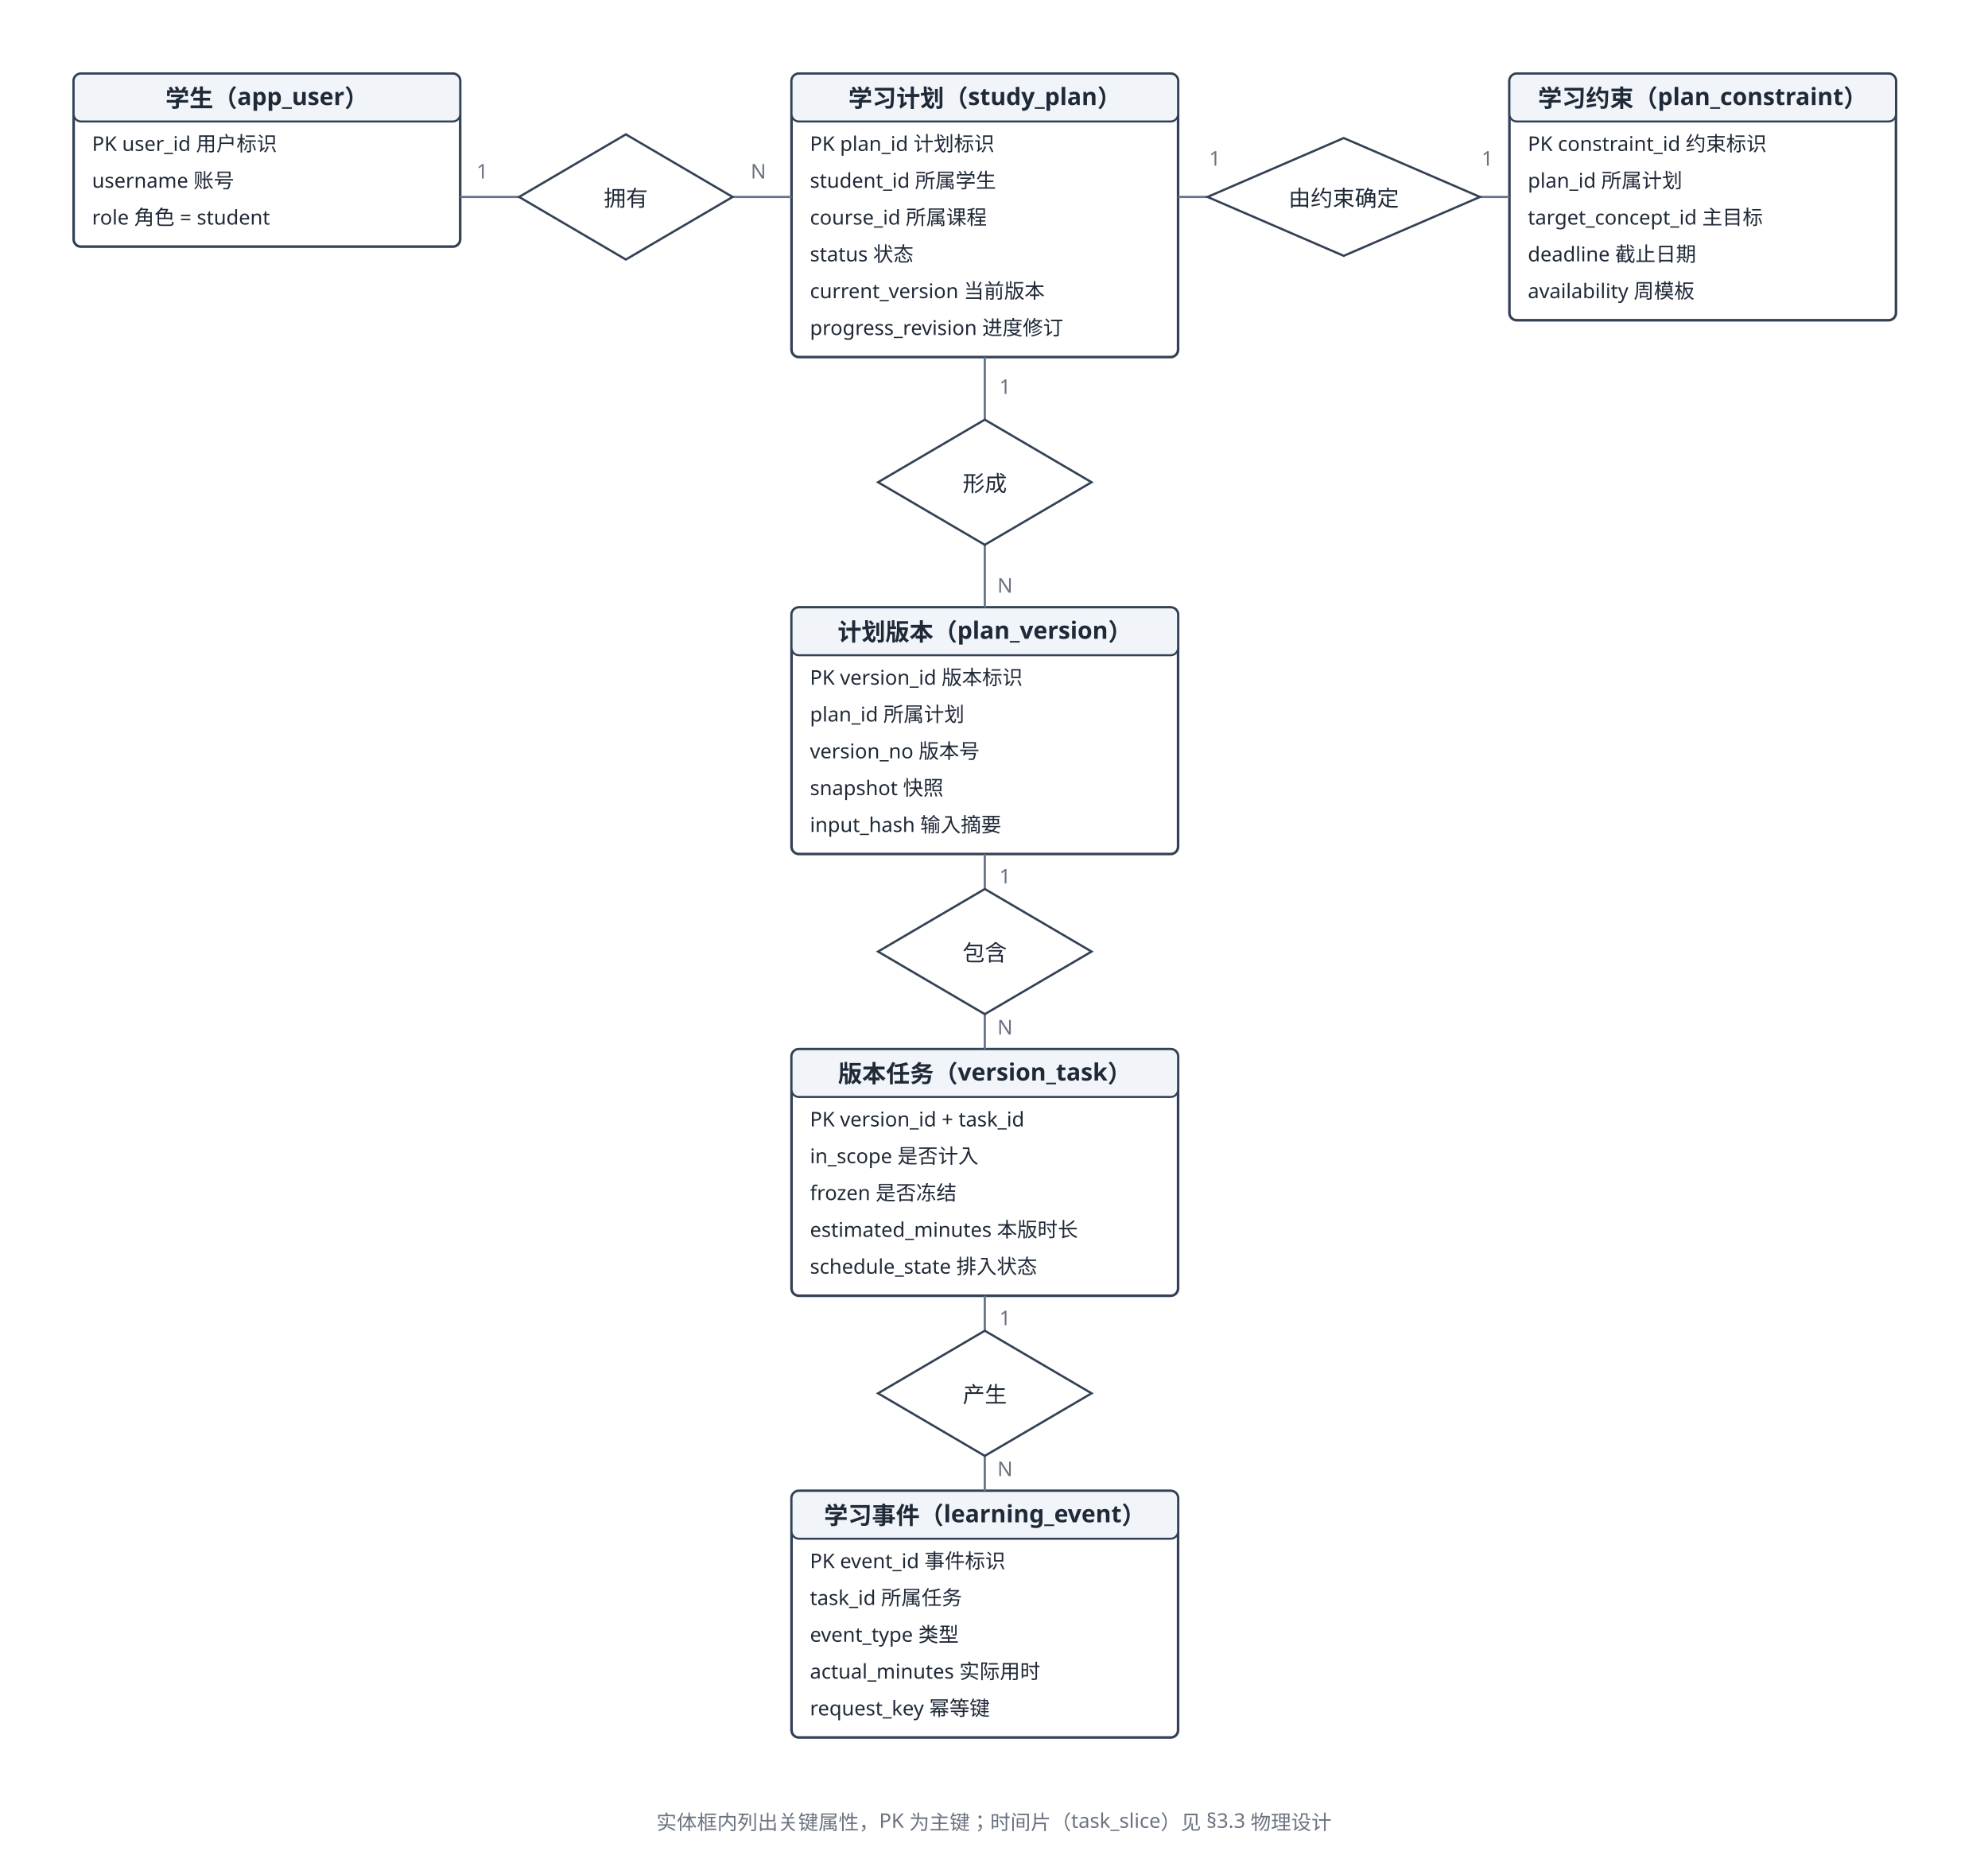
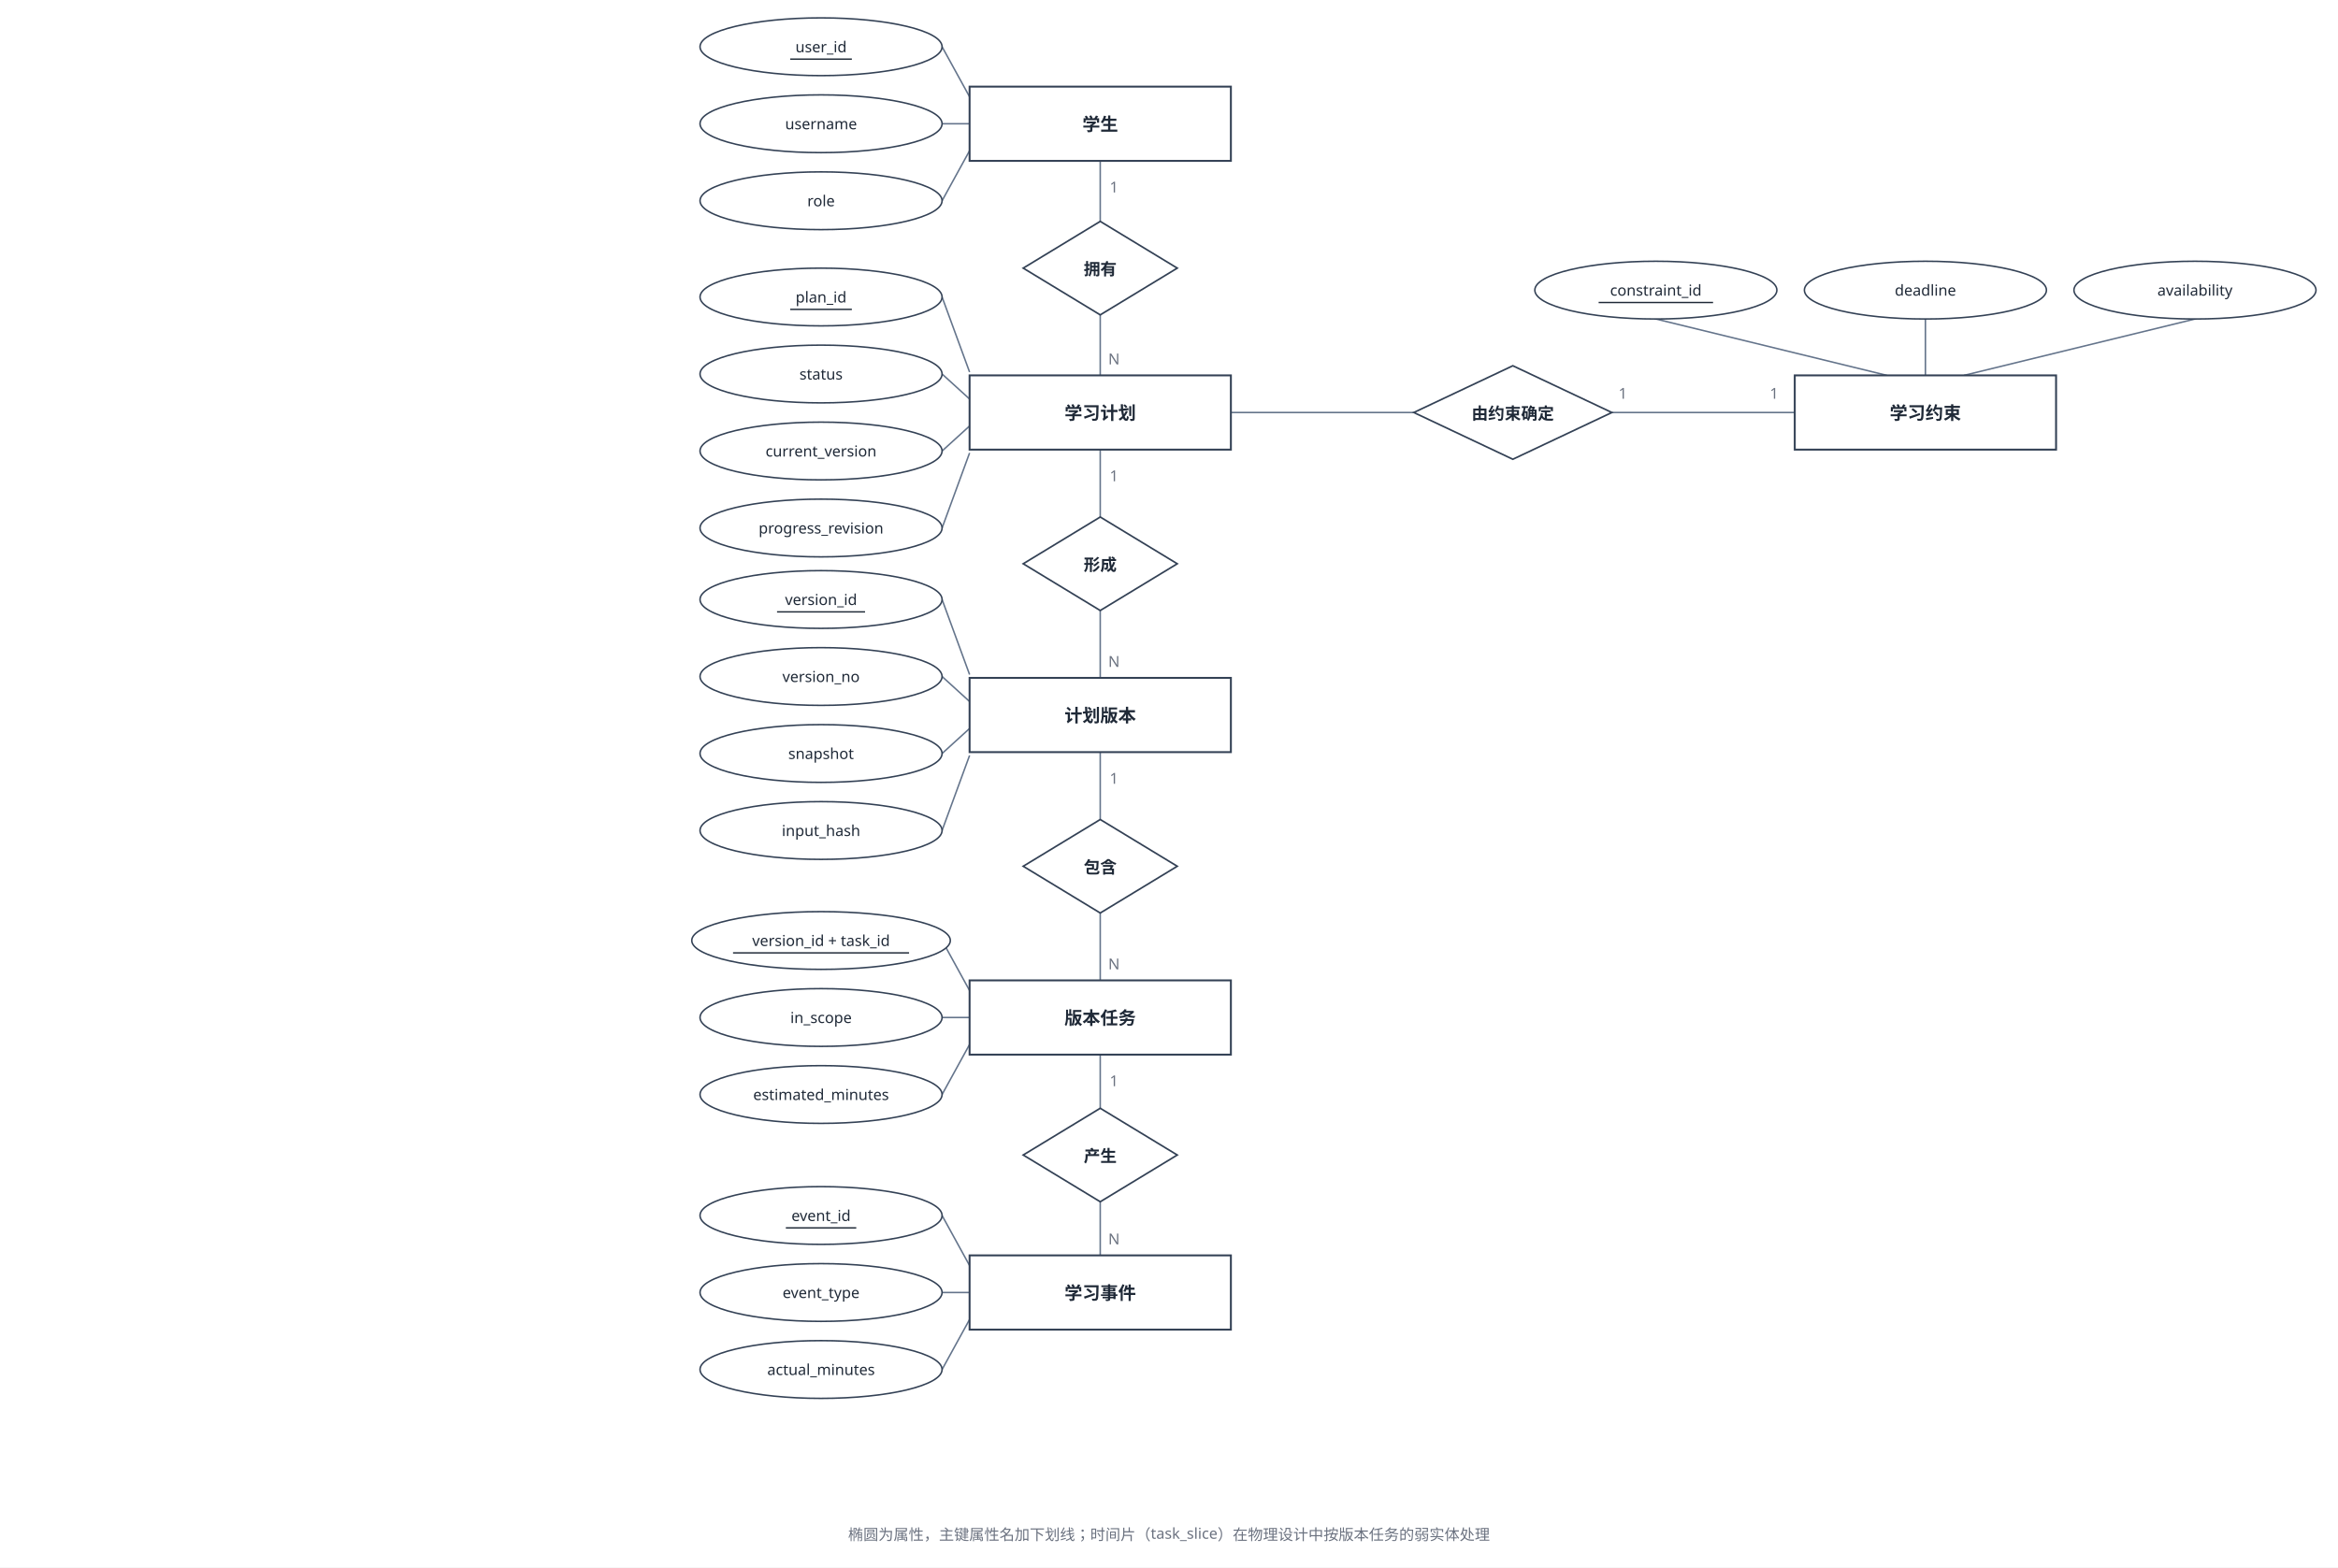
- <svg xmlns="http://www.w3.org/2000/svg" width="1080" height="1010" viewBox="0 0 1080 1010">
-   <rect width="1080" height="1010" fill="#ffffff" />
-   <rect x="40" y="40" width="210" height="94" rx="4" fill="#ffffff" stroke="#334155" stroke-width="1.4" />
-   <rect x="40" y="40" width="210" height="26" rx="4" fill="#f1f5f9" stroke="#334155" stroke-width="1.1" />
-   <text x="145.0" y="58.0" font-family="Microsoft YaHei, SimHei, sans-serif" font-size="13" fill="#1f2937" text-anchor="middle" font-weight="bold">学生（app_user）</text>
-   <text x="50.0" y="82.0" font-family="Microsoft YaHei, SimHei, sans-serif" font-size="11" fill="#1f2937" text-anchor="start">PK user_id 用户标识</text>
-   <text x="50.0" y="102.0" font-family="Microsoft YaHei, SimHei, sans-serif" font-size="11" fill="#1f2937" text-anchor="start">username 账号</text>
-   <text x="50.0" y="122.0" font-family="Microsoft YaHei, SimHei, sans-serif" font-size="11" fill="#1f2937" text-anchor="start">role 角色 = student</text>
-   <rect x="430" y="40" width="210" height="154" rx="4" fill="#ffffff" stroke="#334155" stroke-width="1.4" />
-   <rect x="430" y="40" width="210" height="26" rx="4" fill="#f1f5f9" stroke="#334155" stroke-width="1.1" />
-   <text x="535.0" y="58.0" font-family="Microsoft YaHei, SimHei, sans-serif" font-size="13" fill="#1f2937" text-anchor="middle" font-weight="bold">学习计划（study_plan）</text>
-   <text x="440.0" y="82.0" font-family="Microsoft YaHei, SimHei, sans-serif" font-size="11" fill="#1f2937" text-anchor="start">PK plan_id 计划标识</text>
-   <text x="440.0" y="102.0" font-family="Microsoft YaHei, SimHei, sans-serif" font-size="11" fill="#1f2937" text-anchor="start">student_id 所属学生</text>
-   <text x="440.0" y="122.0" font-family="Microsoft YaHei, SimHei, sans-serif" font-size="11" fill="#1f2937" text-anchor="start">course_id 所属课程</text>
-   <text x="440.0" y="142.0" font-family="Microsoft YaHei, SimHei, sans-serif" font-size="11" fill="#1f2937" text-anchor="start">status 状态</text>
-   <text x="440.0" y="162.0" font-family="Microsoft YaHei, SimHei, sans-serif" font-size="11" fill="#1f2937" text-anchor="start">current_version 当前版本</text>
-   <text x="440.0" y="182.0" font-family="Microsoft YaHei, SimHei, sans-serif" font-size="11" fill="#1f2937" text-anchor="start">progress_revision 进度修订</text>
-   <rect x="820" y="40" width="210" height="134" rx="4" fill="#ffffff" stroke="#334155" stroke-width="1.4" />
-   <rect x="820" y="40" width="210" height="26" rx="4" fill="#f1f5f9" stroke="#334155" stroke-width="1.1" />
-   <text x="925.0" y="58.0" font-family="Microsoft YaHei, SimHei, sans-serif" font-size="13" fill="#1f2937" text-anchor="middle" font-weight="bold">学习约束（plan_constraint）</text>
-   <text x="830.0" y="82.0" font-family="Microsoft YaHei, SimHei, sans-serif" font-size="11" fill="#1f2937" text-anchor="start">PK constraint_id 约束标识</text>
-   <text x="830.0" y="102.0" font-family="Microsoft YaHei, SimHei, sans-serif" font-size="11" fill="#1f2937" text-anchor="start">plan_id 所属计划</text>
-   <text x="830.0" y="122.0" font-family="Microsoft YaHei, SimHei, sans-serif" font-size="11" fill="#1f2937" text-anchor="start">target_concept_id 主目标</text>
-   <text x="830.0" y="142.0" font-family="Microsoft YaHei, SimHei, sans-serif" font-size="11" fill="#1f2937" text-anchor="start">deadline 截止日期</text>
-   <text x="830.0" y="162.0" font-family="Microsoft YaHei, SimHei, sans-serif" font-size="11" fill="#1f2937" text-anchor="start">availability 周模板</text>
-   <rect x="430" y="330" width="210" height="134" rx="4" fill="#ffffff" stroke="#334155" stroke-width="1.4" />
-   <rect x="430" y="330" width="210" height="26" rx="4" fill="#f1f5f9" stroke="#334155" stroke-width="1.1" />
-   <text x="535.0" y="348.0" font-family="Microsoft YaHei, SimHei, sans-serif" font-size="13" fill="#1f2937" text-anchor="middle" font-weight="bold">计划版本（plan_version）</text>
-   <text x="440.0" y="372.0" font-family="Microsoft YaHei, SimHei, sans-serif" font-size="11" fill="#1f2937" text-anchor="start">PK version_id 版本标识</text>
-   <text x="440.0" y="392.0" font-family="Microsoft YaHei, SimHei, sans-serif" font-size="11" fill="#1f2937" text-anchor="start">plan_id 所属计划</text>
-   <text x="440.0" y="412.0" font-family="Microsoft YaHei, SimHei, sans-serif" font-size="11" fill="#1f2937" text-anchor="start">version_no 版本号</text>
-   <text x="440.0" y="432.0" font-family="Microsoft YaHei, SimHei, sans-serif" font-size="11" fill="#1f2937" text-anchor="start">snapshot 快照</text>
-   <text x="440.0" y="452.0" font-family="Microsoft YaHei, SimHei, sans-serif" font-size="11" fill="#1f2937" text-anchor="start">input_hash 输入摘要</text>
-   <rect x="430" y="570" width="210" height="134" rx="4" fill="#ffffff" stroke="#334155" stroke-width="1.4" />
-   <rect x="430" y="570" width="210" height="26" rx="4" fill="#f1f5f9" stroke="#334155" stroke-width="1.1" />
-   <text x="535.0" y="588.0" font-family="Microsoft YaHei, SimHei, sans-serif" font-size="13" fill="#1f2937" text-anchor="middle" font-weight="bold">版本任务（version_task）</text>
-   <text x="440.0" y="612.0" font-family="Microsoft YaHei, SimHei, sans-serif" font-size="11" fill="#1f2937" text-anchor="start">PK version_id + task_id</text>
-   <text x="440.0" y="632.0" font-family="Microsoft YaHei, SimHei, sans-serif" font-size="11" fill="#1f2937" text-anchor="start">in_scope 是否计入</text>
-   <text x="440.0" y="652.0" font-family="Microsoft YaHei, SimHei, sans-serif" font-size="11" fill="#1f2937" text-anchor="start">frozen 是否冻结</text>
-   <text x="440.0" y="672.0" font-family="Microsoft YaHei, SimHei, sans-serif" font-size="11" fill="#1f2937" text-anchor="start">estimated_minutes 本版时长</text>
-   <text x="440.0" y="692.0" font-family="Microsoft YaHei, SimHei, sans-serif" font-size="11" fill="#1f2937" text-anchor="start">schedule_state 排入状态</text>
-   <rect x="430" y="810" width="210" height="134" rx="4" fill="#ffffff" stroke="#334155" stroke-width="1.4" />
-   <rect x="430" y="810" width="210" height="26" rx="4" fill="#f1f5f9" stroke="#334155" stroke-width="1.1" />
-   <text x="535.0" y="828.0" font-family="Microsoft YaHei, SimHei, sans-serif" font-size="13" fill="#1f2937" text-anchor="middle" font-weight="bold">学习事件（learning_event）</text>
-   <text x="440.0" y="852.0" font-family="Microsoft YaHei, SimHei, sans-serif" font-size="11" fill="#1f2937" text-anchor="start">PK event_id 事件标识</text>
-   <text x="440.0" y="872.0" font-family="Microsoft YaHei, SimHei, sans-serif" font-size="11" fill="#1f2937" text-anchor="start">task_id 所属任务</text>
-   <text x="440.0" y="892.0" font-family="Microsoft YaHei, SimHei, sans-serif" font-size="11" fill="#1f2937" text-anchor="start">event_type 类型</text>
-   <text x="440.0" y="912.0" font-family="Microsoft YaHei, SimHei, sans-serif" font-size="11" fill="#1f2937" text-anchor="start">actual_minutes 实际用时</text>
-   <text x="440.0" y="932.0" font-family="Microsoft YaHei, SimHei, sans-serif" font-size="11" fill="#1f2937" text-anchor="start">request_key 幂等键</text>
-   <path d="M 250.0 107.0 L 282.0 107.0" fill="none" stroke="#64748b" stroke-width="1.2" />
-   <path d="M 398.0 107.0 L 430.0 107.0" fill="none" stroke="#64748b" stroke-width="1.2" />
-   <text x="262.0" y="97.0" font-family="Microsoft YaHei, SimHei, sans-serif" font-size="11" fill="#6b7280" text-anchor="middle">1</text>
-   <text x="412.0" y="97.0" font-family="Microsoft YaHei, SimHei, sans-serif" font-size="11" fill="#6b7280" text-anchor="middle">N</text>
-   <path d="M 640.0 107.0 L 656.0 107.0" fill="none" stroke="#64748b" stroke-width="1.2" />
-   <path d="M 804.0 107.0 L 820.0 107.0" fill="none" stroke="#64748b" stroke-width="1.2" />
-   <text x="660.0" y="90.0" font-family="Microsoft YaHei, SimHei, sans-serif" font-size="11" fill="#6b7280" text-anchor="middle">1</text>
-   <text x="808.0" y="90.0" font-family="Microsoft YaHei, SimHei, sans-serif" font-size="11" fill="#6b7280" text-anchor="middle">1</text>
-   <path d="M 535.0 194.0 L 535.0 228.0" fill="none" stroke="#64748b" stroke-width="1.2" />
-   <path d="M 535.0 296.0 L 535.0 330.0" fill="none" stroke="#64748b" stroke-width="1.2" />
-   <text x="546.0" y="214.0" font-family="Microsoft YaHei, SimHei, sans-serif" font-size="11" fill="#6b7280" text-anchor="middle">1</text>
-   <text x="546.0" y="322.0" font-family="Microsoft YaHei, SimHei, sans-serif" font-size="11" fill="#6b7280" text-anchor="middle">N</text>
-   <path d="M 535.0 464.0 L 535.0 483.0" fill="none" stroke="#64748b" stroke-width="1.2" />
-   <path d="M 535.0 551.0 L 535.0 570.0" fill="none" stroke="#64748b" stroke-width="1.2" />
-   <text x="546.0" y="480.0" font-family="Microsoft YaHei, SimHei, sans-serif" font-size="11" fill="#6b7280" text-anchor="middle">1</text>
-   <text x="546.0" y="562.0" font-family="Microsoft YaHei, SimHei, sans-serif" font-size="11" fill="#6b7280" text-anchor="middle">N</text>
-   <path d="M 535.0 704.0 L 535.0 723.0" fill="none" stroke="#64748b" stroke-width="1.2" />
-   <path d="M 535.0 791.0 L 535.0 810.0" fill="none" stroke="#64748b" stroke-width="1.2" />
-   <text x="546.0" y="720.0" font-family="Microsoft YaHei, SimHei, sans-serif" font-size="11" fill="#6b7280" text-anchor="middle">1</text>
-   <text x="546.0" y="802.0" font-family="Microsoft YaHei, SimHei, sans-serif" font-size="11" fill="#6b7280" text-anchor="middle">N</text>
-   <text x="540.0" y="994.0" font-family="Microsoft YaHei, SimHei, sans-serif" font-size="11" fill="#6b7280" text-anchor="middle">实体框内列出关键属性，PK 为主键；时间片（task_slice）见 §3.3 物理设计</text>
-   <path d="M 340 73 L 398 107 L 340 141 L 282 107 Z" fill="#ffffff" stroke="#334155" stroke-width="1.2" />
-   <text x="340.0" y="112.0" font-family="Microsoft YaHei, SimHei, sans-serif" font-size="12" fill="#1f2937" text-anchor="middle">拥有</text>
-   <path d="M 730 75 L 804 107 L 730 139 L 656 107 Z" fill="#ffffff" stroke="#334155" stroke-width="1.2" />
-   <text x="730.0" y="112.0" font-family="Microsoft YaHei, SimHei, sans-serif" font-size="12" fill="#1f2937" text-anchor="middle">由约束确定</text>
-   <path d="M 535 228 L 593 262 L 535 296 L 477 262 Z" fill="#ffffff" stroke="#334155" stroke-width="1.2" />
-   <text x="535.0" y="267.0" font-family="Microsoft YaHei, SimHei, sans-serif" font-size="12" fill="#1f2937" text-anchor="middle">形成</text>
-   <path d="M 535 483 L 593 517 L 535 551 L 477 517 Z" fill="#ffffff" stroke="#334155" stroke-width="1.2" />
-   <text x="535.0" y="522.0" font-family="Microsoft YaHei, SimHei, sans-serif" font-size="12" fill="#1f2937" text-anchor="middle">包含</text>
-   <path d="M 535 723 L 593 757 L 535 791 L 477 757 Z" fill="#ffffff" stroke="#334155" stroke-width="1.2" />
-   <text x="535.0" y="762.0" font-family="Microsoft YaHei, SimHei, sans-serif" font-size="12" fill="#1f2937" text-anchor="middle">产生</text>
+ <svg xmlns="http://www.w3.org/2000/svg" width="1700" height="1140" viewBox="0 0 1700 1140">
+   <rect width="1700" height="1140" fill="#ffffff" />
+   <path d="M 705.0 70.4 L 685.0 34.0" fill="none" stroke="#64748b" stroke-width="1.1" />
+   <path d="M 705.0 90.0 L 685.0 90.0" fill="none" stroke="#64748b" stroke-width="1.1" />
+   <path d="M 705.0 109.6 L 685.0 146.0" fill="none" stroke="#64748b" stroke-width="1.1" />
+   <path d="M 705.0 270.6 L 685.0 216.0" fill="none" stroke="#64748b" stroke-width="1.1" />
+   <path d="M 705.0 290.2 L 685.0 272.0" fill="none" stroke="#64748b" stroke-width="1.1" />
+   <path d="M 705.0 309.8 L 685.0 328.0" fill="none" stroke="#64748b" stroke-width="1.1" />
+   <path d="M 705.0 329.4 L 685.0 384.0" fill="none" stroke="#64748b" stroke-width="1.1" />
+   <path d="M 705.0 490.6 L 685.0 436.0" fill="none" stroke="#64748b" stroke-width="1.1" />
+   <path d="M 705.0 510.2 L 685.0 492.0" fill="none" stroke="#64748b" stroke-width="1.1" />
+   <path d="M 705.0 529.8 L 685.0 548.0" fill="none" stroke="#64748b" stroke-width="1.1" />
+   <path d="M 705.0 549.4 L 685.0 604.0" fill="none" stroke="#64748b" stroke-width="1.1" />
+   <path d="M 705.0 720.4 L 685.0 684.0" fill="none" stroke="#64748b" stroke-width="1.1" />
+   <path d="M 705.0 740.0 L 685.0 740.0" fill="none" stroke="#64748b" stroke-width="1.1" />
+   <path d="M 705.0 759.6 L 685.0 796.0" fill="none" stroke="#64748b" stroke-width="1.1" />
+   <path d="M 705.0 920.4 L 685.0 884.0" fill="none" stroke="#64748b" stroke-width="1.1" />
+   <path d="M 705.0 940.0 L 685.0 940.0" fill="none" stroke="#64748b" stroke-width="1.1" />
+   <path d="M 705.0 959.6 L 685.0 996.0" fill="none" stroke="#64748b" stroke-width="1.1" />
+   <path d="M 1372.0 273.0 L 1204.0 232.0" fill="none" stroke="#64748b" stroke-width="1.1" />
+   <path d="M 1400.0 273.0 L 1400.0 232.0" fill="none" stroke="#64748b" stroke-width="1.1" />
+   <path d="M 1428.0 273.0 L 1596.0 232.0" fill="none" stroke="#64748b" stroke-width="1.1" />
+   <path d="M 800.0 117.0 L 800.0 161.0" fill="none" stroke="#64748b" stroke-width="1.1" />
+   <path d="M 800.0 229.0 L 800.0 273.0" fill="none" stroke="#64748b" stroke-width="1.1" />
+   <path d="M 800.0 327.0 L 800.0 376.0" fill="none" stroke="#64748b" stroke-width="1.1" />
+   <path d="M 800.0 444.0 L 800.0 493.0" fill="none" stroke="#64748b" stroke-width="1.1" />
+   <path d="M 800.0 547.0 L 800.0 596.0" fill="none" stroke="#64748b" stroke-width="1.1" />
+   <path d="M 800.0 664.0 L 800.0 713.0" fill="none" stroke="#64748b" stroke-width="1.1" />
+   <path d="M 800.0 767.0 L 800.0 806.0" fill="none" stroke="#64748b" stroke-width="1.1" />
+   <path d="M 800.0 874.0 L 800.0 913.0" fill="none" stroke="#64748b" stroke-width="1.1" />
+   <path d="M 895.0 300.0 L 1028.0 300.0" fill="none" stroke="#64748b" stroke-width="1.1" />
+   <path d="M 1172.0 300.0 L 1305.0 300.0" fill="none" stroke="#64748b" stroke-width="1.1" />
+   <rect x="705" y="63" width="190" height="54" fill="#ffffff" stroke="#334155" stroke-width="1.4" />
+   <ellipse cx="597" cy="34" rx="88" ry="21" fill="#ffffff" stroke="#334155" stroke-width="1.1" />
+   <path d="M 574.6 43.0 L 619.4 43.0" stroke="#1f2937" stroke-width="1" />
+   <ellipse cx="597" cy="90" rx="88" ry="21" fill="#ffffff" stroke="#334155" stroke-width="1.1" />
+   <ellipse cx="597" cy="146" rx="88" ry="21" fill="#ffffff" stroke="#334155" stroke-width="1.1" />
+   <rect x="705" y="273" width="190" height="54" fill="#ffffff" stroke="#334155" stroke-width="1.4" />
+   <ellipse cx="597" cy="216" rx="88" ry="21" fill="#ffffff" stroke="#334155" stroke-width="1.1" />
+   <path d="M 574.6 225.0 L 619.4 225.0" stroke="#1f2937" stroke-width="1" />
+   <ellipse cx="597" cy="272" rx="88" ry="21" fill="#ffffff" stroke="#334155" stroke-width="1.1" />
+   <ellipse cx="597" cy="328" rx="88" ry="21" fill="#ffffff" stroke="#334155" stroke-width="1.1" />
+   <ellipse cx="597" cy="384" rx="88" ry="21" fill="#ffffff" stroke="#334155" stroke-width="1.1" />
+   <rect x="705" y="493" width="190" height="54" fill="#ffffff" stroke="#334155" stroke-width="1.4" />
+   <ellipse cx="597" cy="436" rx="88" ry="21" fill="#ffffff" stroke="#334155" stroke-width="1.1" />
+   <path d="M 565.0 445.0 L 629.0 445.0" stroke="#1f2937" stroke-width="1" />
+   <ellipse cx="597" cy="492" rx="88" ry="21" fill="#ffffff" stroke="#334155" stroke-width="1.1" />
+   <ellipse cx="597" cy="548" rx="88" ry="21" fill="#ffffff" stroke="#334155" stroke-width="1.1" />
+   <ellipse cx="597" cy="604" rx="88" ry="21" fill="#ffffff" stroke="#334155" stroke-width="1.1" />
+   <rect x="705" y="713" width="190" height="54" fill="#ffffff" stroke="#334155" stroke-width="1.4" />
+   <ellipse cx="597" cy="684" rx="94" ry="21" fill="#ffffff" stroke="#334155" stroke-width="1.1" />
+   <path d="M 533.0 693.0 L 661.0 693.0" stroke="#1f2937" stroke-width="1" />
+   <ellipse cx="597" cy="740" rx="88" ry="21" fill="#ffffff" stroke="#334155" stroke-width="1.1" />
+   <ellipse cx="597" cy="796" rx="88" ry="21" fill="#ffffff" stroke="#334155" stroke-width="1.1" />
+   <rect x="705" y="913" width="190" height="54" fill="#ffffff" stroke="#334155" stroke-width="1.4" />
+   <ellipse cx="597" cy="884" rx="88" ry="21" fill="#ffffff" stroke="#334155" stroke-width="1.1" />
+   <path d="M 571.4 893.0 L 622.6 893.0" stroke="#1f2937" stroke-width="1" />
+   <ellipse cx="597" cy="940" rx="88" ry="21" fill="#ffffff" stroke="#334155" stroke-width="1.1" />
+   <ellipse cx="597" cy="996" rx="88" ry="21" fill="#ffffff" stroke="#334155" stroke-width="1.1" />
+   <rect x="1305" y="273" width="190" height="54" fill="#ffffff" stroke="#334155" stroke-width="1.4" />
+   <ellipse cx="1204" cy="211" rx="88" ry="21" fill="#ffffff" stroke="#334155" stroke-width="1.1" />
+   <path d="M 1162.4 220.0 L 1245.6 220.0" stroke="#1f2937" stroke-width="1" />
+   <ellipse cx="1400" cy="211" rx="88" ry="21" fill="#ffffff" stroke="#334155" stroke-width="1.1" />
+   <ellipse cx="1596" cy="211" rx="88" ry="21" fill="#ffffff" stroke="#334155" stroke-width="1.1" />
+   <path d="M 800 161 L 856 195 L 800 229 L 744 195 Z" fill="#ffffff" stroke="#334155" stroke-width="1.2" />
+   <path d="M 800 376 L 856 410 L 800 444 L 744 410 Z" fill="#ffffff" stroke="#334155" stroke-width="1.2" />
+   <path d="M 800 596 L 856 630 L 800 664 L 744 630 Z" fill="#ffffff" stroke="#334155" stroke-width="1.2" />
+   <path d="M 800 806 L 856 840 L 800 874 L 744 840 Z" fill="#ffffff" stroke="#334155" stroke-width="1.2" />
+   <path d="M 1100 266 L 1172 300 L 1100 334 L 1028 300 Z" fill="#ffffff" stroke="#334155" stroke-width="1.2" />
+   <text x="800.0" y="95.0" font-family="Microsoft YaHei, SimHei, sans-serif" font-size="13" fill="#1f2937" text-anchor="middle" font-weight="bold">学生</text>
+   <text x="597.0" y="38.0" font-family="Microsoft YaHei, SimHei, sans-serif" font-size="11" fill="#1f2937" text-anchor="middle">user_id</text>
+   <text x="597.0" y="94.0" font-family="Microsoft YaHei, SimHei, sans-serif" font-size="11" fill="#1f2937" text-anchor="middle">username</text>
+   <text x="597.0" y="150.0" font-family="Microsoft YaHei, SimHei, sans-serif" font-size="11" fill="#1f2937" text-anchor="middle">role</text>
+   <text x="800.0" y="305.0" font-family="Microsoft YaHei, SimHei, sans-serif" font-size="13" fill="#1f2937" text-anchor="middle" font-weight="bold">学习计划</text>
+   <text x="597.0" y="220.0" font-family="Microsoft YaHei, SimHei, sans-serif" font-size="11" fill="#1f2937" text-anchor="middle">plan_id</text>
+   <text x="597.0" y="276.0" font-family="Microsoft YaHei, SimHei, sans-serif" font-size="11" fill="#1f2937" text-anchor="middle">status</text>
+   <text x="597.0" y="332.0" font-family="Microsoft YaHei, SimHei, sans-serif" font-size="11" fill="#1f2937" text-anchor="middle">current_version</text>
+   <text x="597.0" y="388.0" font-family="Microsoft YaHei, SimHei, sans-serif" font-size="11" fill="#1f2937" text-anchor="middle">progress_revision</text>
+   <text x="800.0" y="525.0" font-family="Microsoft YaHei, SimHei, sans-serif" font-size="13" fill="#1f2937" text-anchor="middle" font-weight="bold">计划版本</text>
+   <text x="597.0" y="440.0" font-family="Microsoft YaHei, SimHei, sans-serif" font-size="11" fill="#1f2937" text-anchor="middle">version_id</text>
+   <text x="597.0" y="496.0" font-family="Microsoft YaHei, SimHei, sans-serif" font-size="11" fill="#1f2937" text-anchor="middle">version_no</text>
+   <text x="597.0" y="552.0" font-family="Microsoft YaHei, SimHei, sans-serif" font-size="11" fill="#1f2937" text-anchor="middle">snapshot</text>
+   <text x="597.0" y="608.0" font-family="Microsoft YaHei, SimHei, sans-serif" font-size="11" fill="#1f2937" text-anchor="middle">input_hash</text>
+   <text x="800.0" y="745.0" font-family="Microsoft YaHei, SimHei, sans-serif" font-size="13" fill="#1f2937" text-anchor="middle" font-weight="bold">版本任务</text>
+   <text x="597.0" y="688.0" font-family="Microsoft YaHei, SimHei, sans-serif" font-size="11" fill="#1f2937" text-anchor="middle">version_id + task_id</text>
+   <text x="597.0" y="744.0" font-family="Microsoft YaHei, SimHei, sans-serif" font-size="11" fill="#1f2937" text-anchor="middle">in_scope</text>
+   <text x="597.0" y="800.0" font-family="Microsoft YaHei, SimHei, sans-serif" font-size="11" fill="#1f2937" text-anchor="middle">estimated_minutes</text>
+   <text x="800.0" y="945.0" font-family="Microsoft YaHei, SimHei, sans-serif" font-size="13" fill="#1f2937" text-anchor="middle" font-weight="bold">学习事件</text>
+   <text x="597.0" y="888.0" font-family="Microsoft YaHei, SimHei, sans-serif" font-size="11" fill="#1f2937" text-anchor="middle">event_id</text>
+   <text x="597.0" y="944.0" font-family="Microsoft YaHei, SimHei, sans-serif" font-size="11" fill="#1f2937" text-anchor="middle">event_type</text>
+   <text x="597.0" y="1000.0" font-family="Microsoft YaHei, SimHei, sans-serif" font-size="11" fill="#1f2937" text-anchor="middle">actual_minutes</text>
+   <text x="1400.0" y="305.0" font-family="Microsoft YaHei, SimHei, sans-serif" font-size="13" fill="#1f2937" text-anchor="middle" font-weight="bold">学习约束</text>
+   <text x="1204.0" y="215.0" font-family="Microsoft YaHei, SimHei, sans-serif" font-size="11" fill="#1f2937" text-anchor="middle">constraint_id</text>
+   <text x="1400.0" y="215.0" font-family="Microsoft YaHei, SimHei, sans-serif" font-size="11" fill="#1f2937" text-anchor="middle">deadline</text>
+   <text x="1596.0" y="215.0" font-family="Microsoft YaHei, SimHei, sans-serif" font-size="11" fill="#1f2937" text-anchor="middle">availability</text>
+   <text x="800.0" y="200.0" font-family="Microsoft YaHei, SimHei, sans-serif" font-size="12" fill="#1f2937" text-anchor="middle" font-weight="bold">拥有</text>
+   <text x="810.0" y="140.0" font-family="Microsoft YaHei, SimHei, sans-serif" font-size="11" fill="#6b7280" text-anchor="middle">1</text>
+   <text x="810.0" y="265.0" font-family="Microsoft YaHei, SimHei, sans-serif" font-size="11" fill="#6b7280" text-anchor="middle">N</text>
+   <text x="800.0" y="415.0" font-family="Microsoft YaHei, SimHei, sans-serif" font-size="12" fill="#1f2937" text-anchor="middle" font-weight="bold">形成</text>
+   <text x="810.0" y="350.0" font-family="Microsoft YaHei, SimHei, sans-serif" font-size="11" fill="#6b7280" text-anchor="middle">1</text>
+   <text x="810.0" y="485.0" font-family="Microsoft YaHei, SimHei, sans-serif" font-size="11" fill="#6b7280" text-anchor="middle">N</text>
+   <text x="800.0" y="635.0" font-family="Microsoft YaHei, SimHei, sans-serif" font-size="12" fill="#1f2937" text-anchor="middle" font-weight="bold">包含</text>
+   <text x="810.0" y="570.0" font-family="Microsoft YaHei, SimHei, sans-serif" font-size="11" fill="#6b7280" text-anchor="middle">1</text>
+   <text x="810.0" y="705.0" font-family="Microsoft YaHei, SimHei, sans-serif" font-size="11" fill="#6b7280" text-anchor="middle">N</text>
+   <text x="800.0" y="845.0" font-family="Microsoft YaHei, SimHei, sans-serif" font-size="12" fill="#1f2937" text-anchor="middle" font-weight="bold">产生</text>
+   <text x="810.0" y="790.0" font-family="Microsoft YaHei, SimHei, sans-serif" font-size="11" fill="#6b7280" text-anchor="middle">1</text>
+   <text x="810.0" y="905.0" font-family="Microsoft YaHei, SimHei, sans-serif" font-size="11" fill="#6b7280" text-anchor="middle">N</text>
+   <text x="1100.0" y="305.0" font-family="Microsoft YaHei, SimHei, sans-serif" font-size="12" fill="#1f2937" text-anchor="middle" font-weight="bold">由约束确定</text>
+   <text x="1180.0" y="290.0" font-family="Microsoft YaHei, SimHei, sans-serif" font-size="11" fill="#6b7280" text-anchor="middle">1</text>
+   <text x="1290.0" y="290.0" font-family="Microsoft YaHei, SimHei, sans-serif" font-size="11" fill="#6b7280" text-anchor="middle">1</text>
+   <text x="850.0" y="1120.0" font-family="Microsoft YaHei, SimHei, sans-serif" font-size="11" fill="#6b7280" text-anchor="middle">椭圆为属性，主键属性名加下划线；时间片（task_slice）在物理设计中按版本任务的弱实体处理</text>
</svg>
